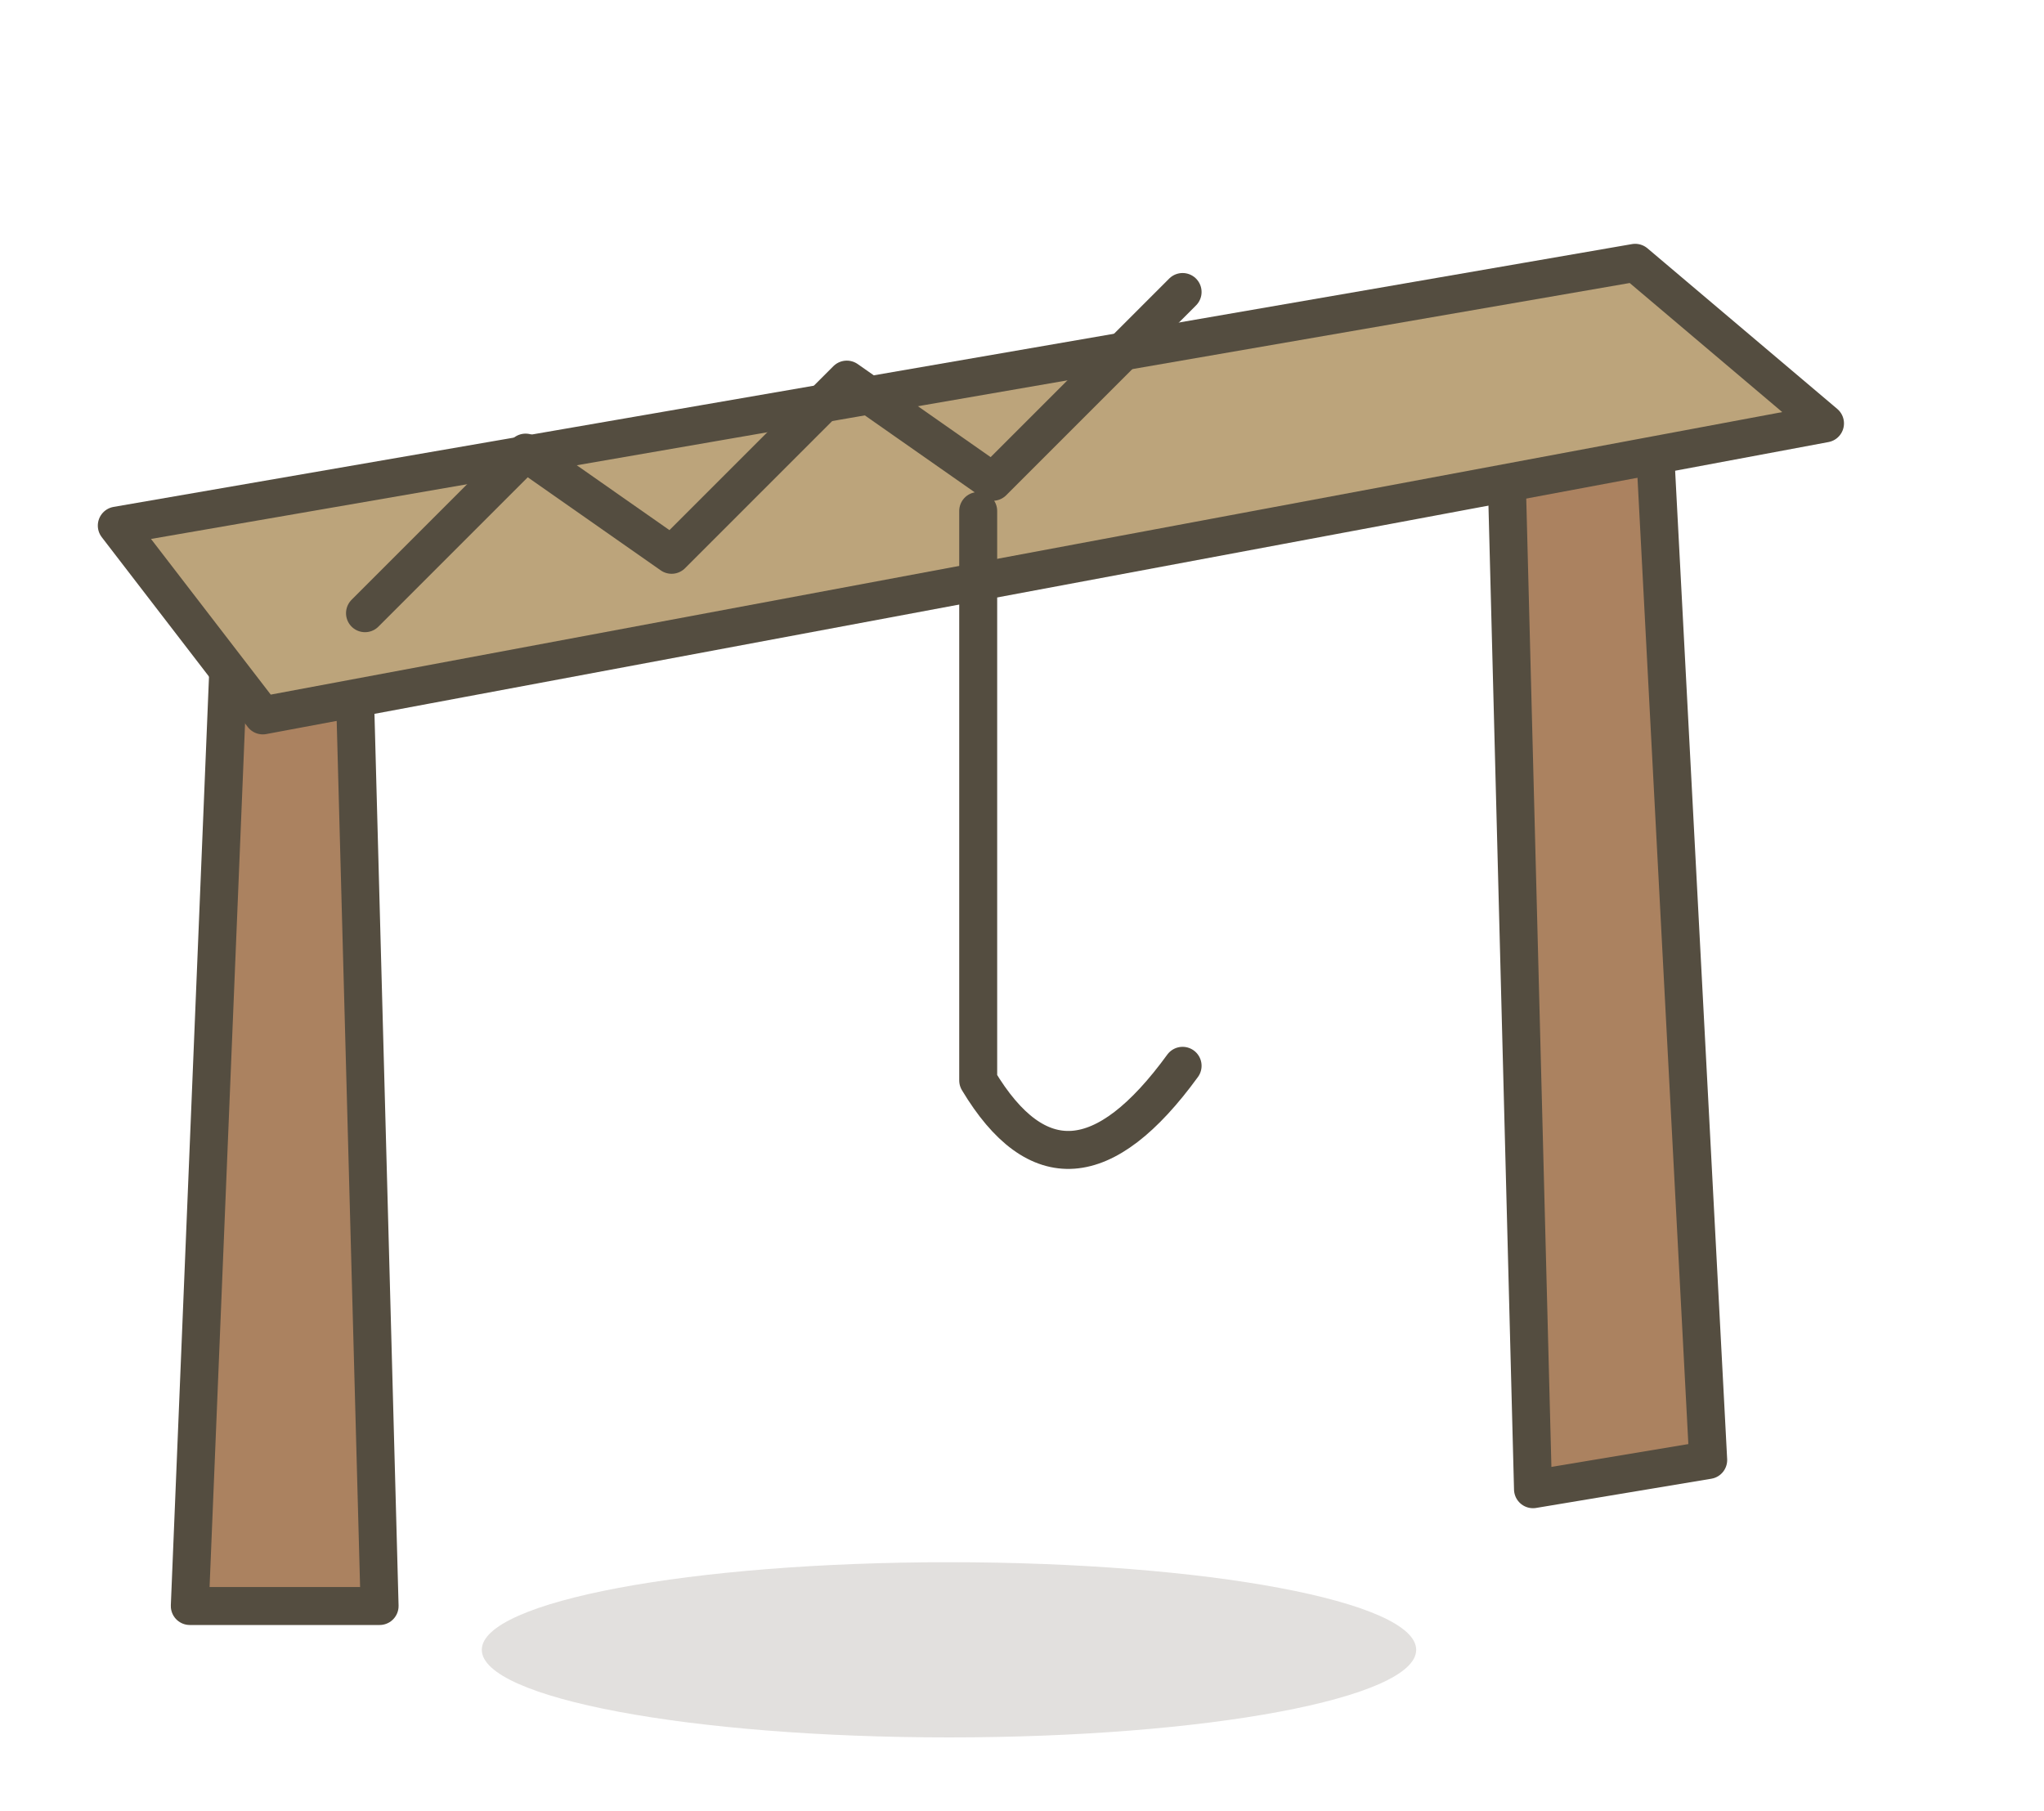
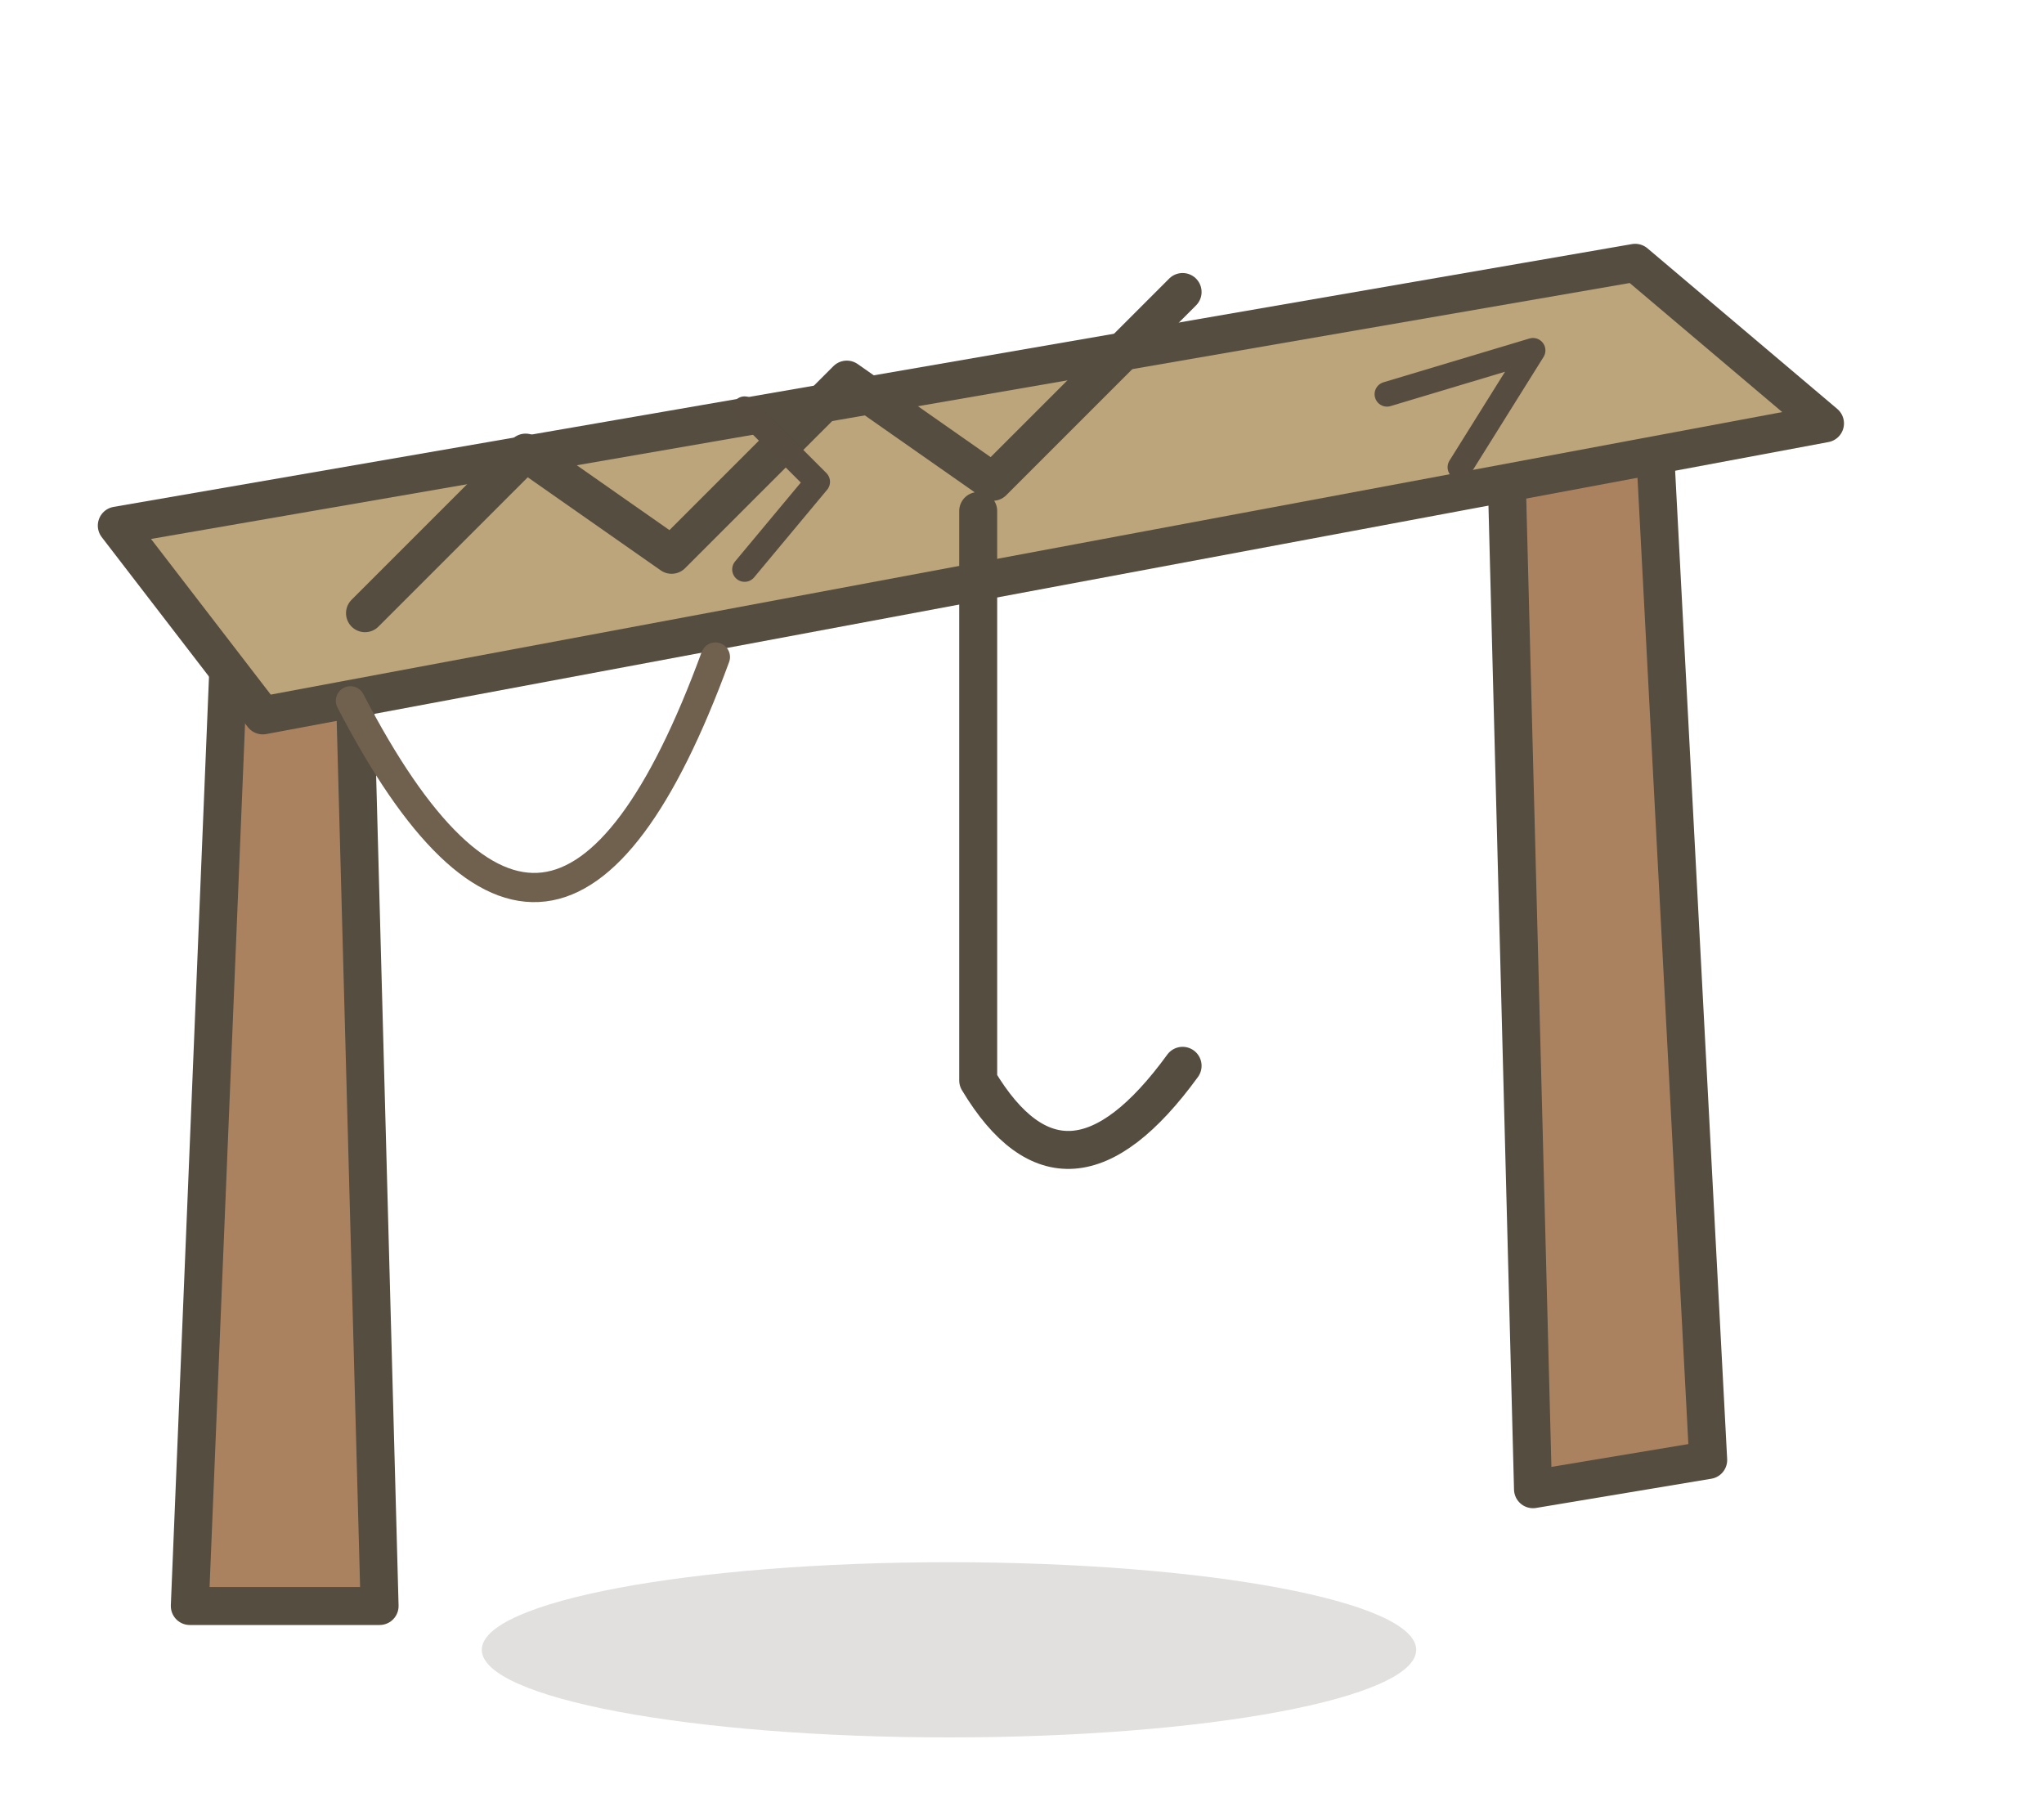
<svg xmlns="http://www.w3.org/2000/svg" width="140" height="124" viewBox="0 0 140 124">
  <ellipse cx="65" cy="113" rx="32" ry="6" fill="#55483c" opacity=".17" />
  <g stroke="#544d40" stroke-width="2.6" stroke-linejoin="round" stroke-linecap="round">
    <path fill="#ab8260" d="m13 110 3-73 8-1 2 74zm92-8-2-77 10-1 4 76z" />
    <path fill="#bca47b" d="m8 36 104-18 13 11L18 49z" />
    <path fill="none" d="m25 42 11-11 10 7 12-12 10 7 13-13m-14 15v39q6 10 14-1" />
+     <path d="m51 28 5 5-5 6m44-12 10-3-5 8" fill="none" stroke="#564c40" stroke-width="1.7" />
+     <path d="m24 48q14 27 25-3" fill="none" stroke="#70604e" stroke-width="2" />
  </g>
</svg>
